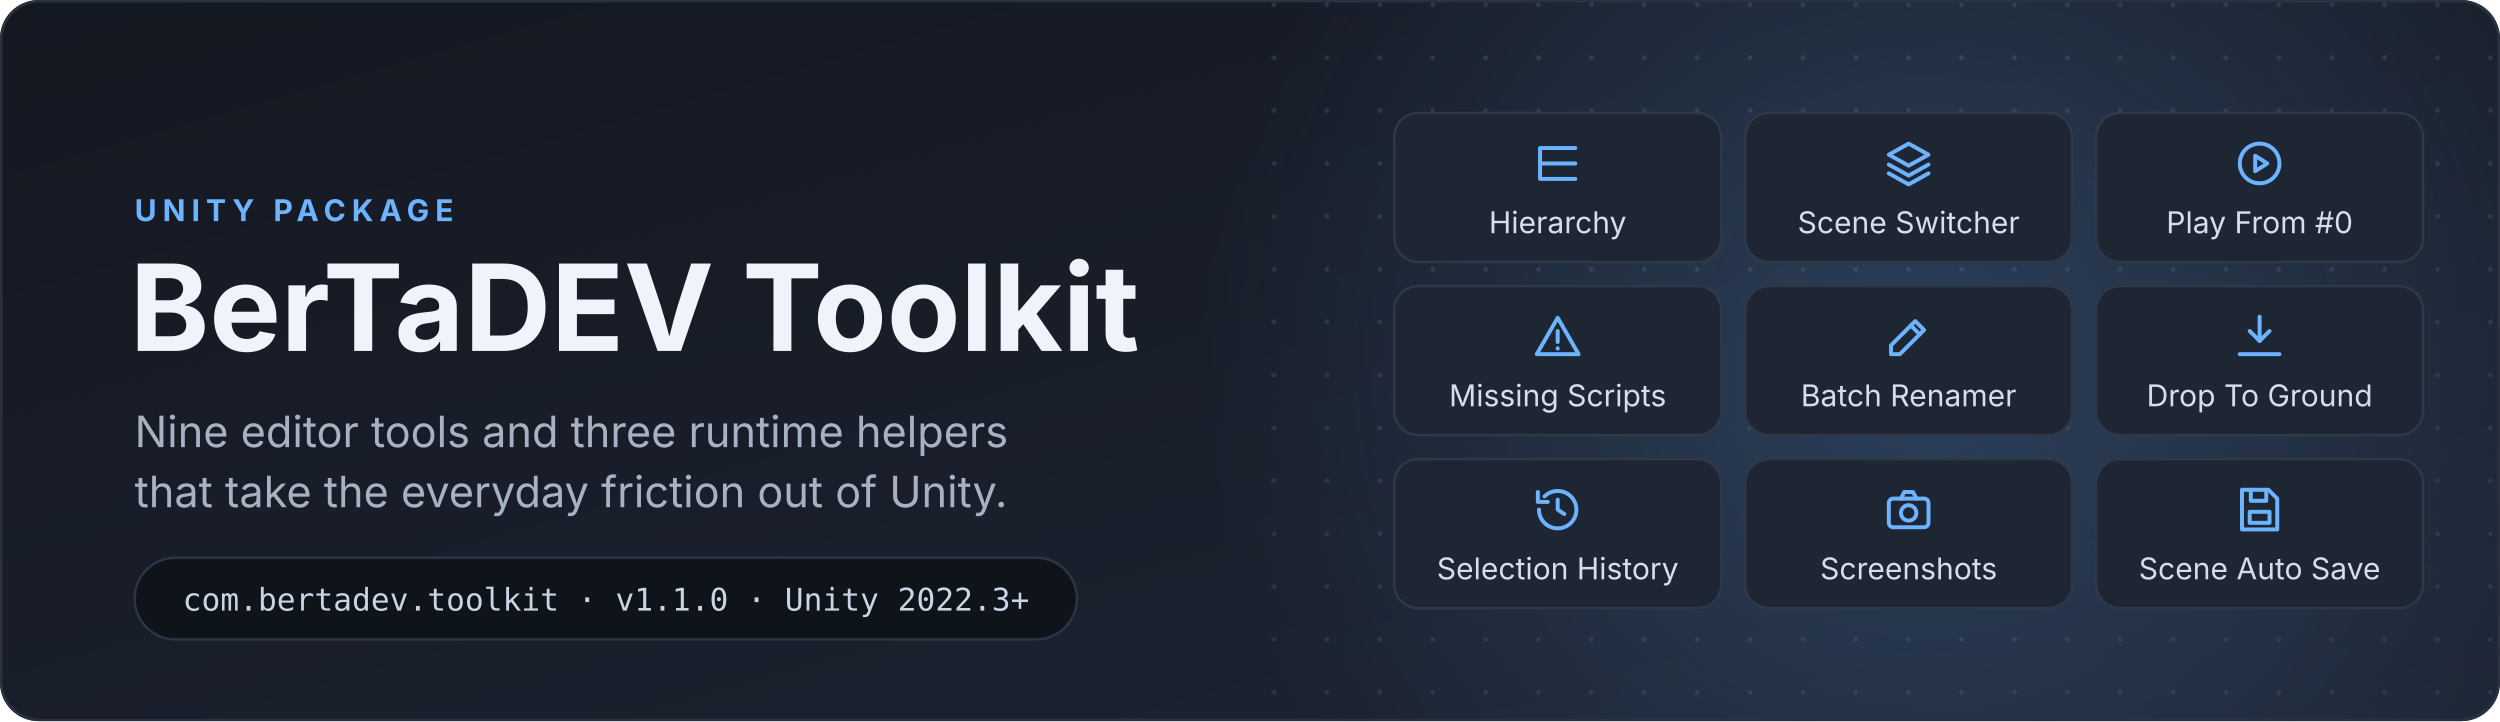
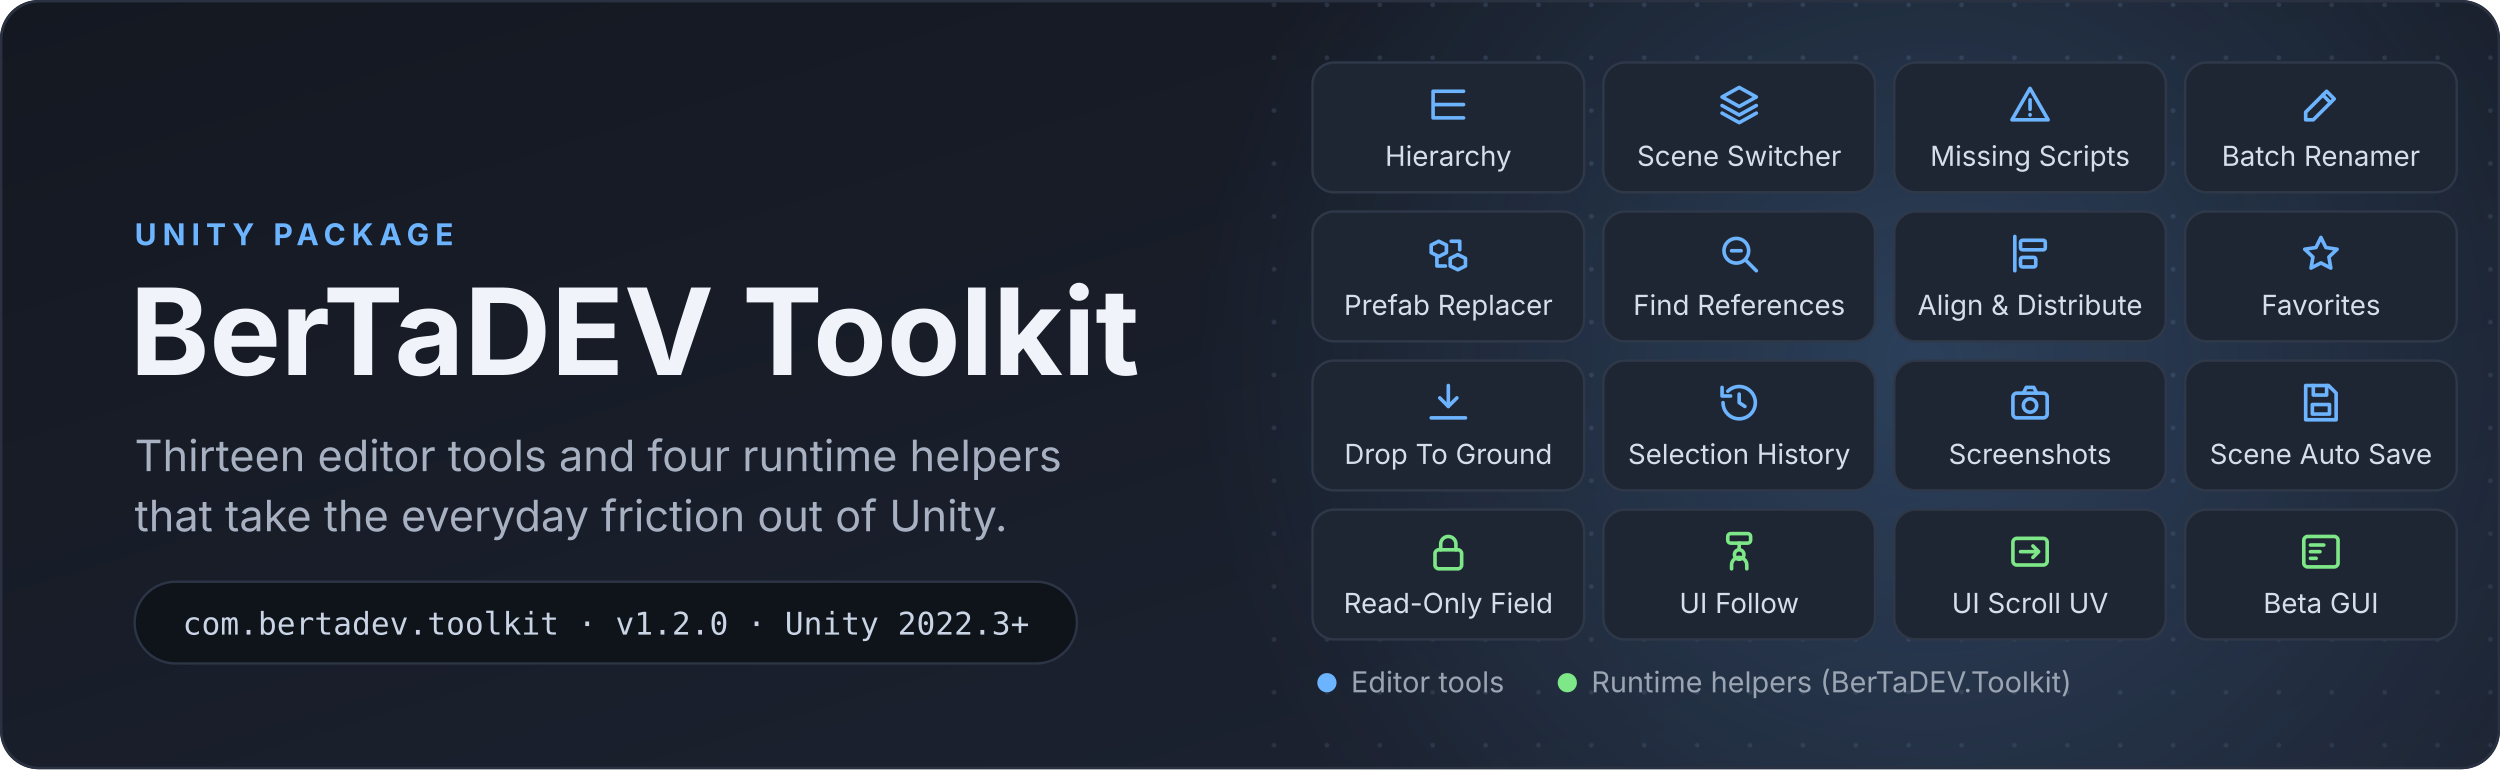
- <svg xmlns="http://www.w3.org/2000/svg" width="1040" height="300" viewBox="0 0 1040 300">
+ <svg xmlns="http://www.w3.org/2000/svg" width="1040" height="320" viewBox="0 0 1040 320">
  <defs>
    <filter id="shadow" x="-10%" y="-10%" width="120%" height="130%">
      <feDropShadow dx="0" dy="6" stdDeviation="9" flood-color="#000" flood-opacity="0.45" />
    </filter>
    <linearGradient id="bg" x1="0" y1="0" x2="1" y2="1">
      <stop offset="0" stop-color="#141821" />
      <stop offset="1" stop-color="#1D2433" />
    </linearGradient>
    <radialGradient id="glow" cx="0.5" cy="0.5" r="0.5">
      <stop offset="0" stop-color="#6CB4FF" stop-opacity="0.22" />
      <stop offset="1" stop-color="#6CB4FF" stop-opacity="0" />
    </radialGradient>
    <pattern id="dots" width="22" height="22" patternUnits="userSpaceOnUse">
      <circle cx="2" cy="2" r="1" fill="#2A3242" />
    </pattern>
    <clipPath id="clip">
-       <rect x="0" y="0" width="1040" height="300" rx="16" />
+       <rect x="0" y="0" width="1040" height="320" rx="16" />
    </clipPath>
  </defs>
  <style>
text { font-family: 'Segoe UI', Inter, -apple-system, BlinkMacSystemFont, 'Helvetica Neue', Arial, sans-serif; }
.mono { font-family: 'Cascadia Code', Consolas, 'SFMono-Regular', Menlo, monospace; }
</style>
  <g clip-path="url(#clip)">
-     <rect x="0" y="0" width="1040" height="300" fill="url(#bg)" />
-     <rect x="520" y="0" width="520" height="300" fill="url(#dots)" />
+     <rect x="0" y="0" width="1040" height="320" fill="url(#bg)" />
+     <rect x="520" y="0" width="520" height="320" fill="url(#dots)" />
    <circle cx="800" cy="150" r="300" fill="url(#glow)" />
  </g>
-   <rect x="0.5" y="0.5" width="1039" height="299" fill="none" rx="16" stroke="#2A3242" stroke-width="1" />
-   <text x="56" y="92" font-size="12.5" fill="#6CB4FF" font-weight="700" letter-spacing="2.5">UNITY PACKAGE</text>
-   <text x="54" y="146" font-size="50" fill="#F0F4FA" font-weight="700">BerTaDEV Toolkit</text>
-   <text x="56" y="186" font-size="18" fill="#A7B1C2">Nine editor tools and three runtime helpers</text>
-   <text x="56" y="211" font-size="18" fill="#A7B1C2">that take the everyday friction out of Unity.</text>
-   <rect x="56" y="232" width="392" height="34" fill="#0F131A" rx="17" stroke="#2C3546" stroke-width="1" />
-   <text x="76" y="254" font-size="13" fill="#C9D4E5" class="mono">com.bertadev.toolkit  ·  v1.1.0  ·  Unity 2022.3+</text>
-   <rect x="580" y="47" width="136" height="62" fill="#1F2633" rx="10" stroke="#2E3848" stroke-width="1" />
-   <g transform="translate(637.0,57) scale(0.9166667)" fill="none" stroke="#6CB4FF" stroke-width="1.8" stroke-linecap="round" stroke-linejoin="round">
+   <rect x="0.5" y="0.5" width="1039" height="319" fill="none" rx="16" stroke="#2A3242" stroke-width="1" />
+   <text x="56" y="102" font-size="12.5" fill="#6CB4FF" font-weight="700" letter-spacing="2.5">UNITY PACKAGE</text>
+   <text x="54" y="156" font-size="50" fill="#F0F4FA" font-weight="700">BerTaDEV Toolkit</text>
+   <text x="56" y="196" font-size="18" fill="#A7B1C2">Thirteen editor tools and four runtime helpers</text>
+   <text x="56" y="221" font-size="18" fill="#A7B1C2">that take the everyday friction out of Unity.</text>
+   <rect x="56" y="242" width="392" height="34" fill="#0F131A" rx="17" stroke="#2C3546" stroke-width="1" />
+   <text x="76" y="264" font-size="13" fill="#C9D4E5" class="mono">com.bertadev.toolkit  ·  v1.2.0  ·  Unity 2022.3+</text>
+   <rect x="546" y="26" width="113" height="54" fill="#1F2633" rx="9" stroke="#2E3848" stroke-width="1" />
+   <g transform="translate(593.0,34) scale(0.7916667)" fill="none" stroke="#6CB4FF" stroke-width="1.9" stroke-linecap="round" stroke-linejoin="round">
    <path d="M4 5h16M8 12h12M8 19h12M4 5v14h4M4 12h4" />
  </g>
-   <text x="648.0" y="97" font-size="12.5" fill="#D5DEEA" text-anchor="middle">Hierarchy</text>
-   <rect x="726" y="47" width="136" height="62" fill="#1F2633" rx="10" stroke="#2E3848" stroke-width="1" />
-   <g transform="translate(783.0,57) scale(0.9166667)" fill="none" stroke="#6CB4FF" stroke-width="1.8" stroke-linecap="round" stroke-linejoin="round">
+   <text x="602.5" y="69" font-size="11.5" fill="#D5DEEA" text-anchor="middle">Hierarchy</text>
+   <rect x="667" y="26" width="113" height="54" fill="#1F2633" rx="9" stroke="#2E3848" stroke-width="1" />
+   <g transform="translate(714.0,34) scale(0.7916667)" fill="none" stroke="#6CB4FF" stroke-width="1.9" stroke-linecap="round" stroke-linejoin="round">
    <path d="M12 3 21 8 12 13 3 8z" />
    <path d="M3 12.5 12 17.5 21 12.5" />
    <path d="M3 16.5 12 21.5 21 16.5" />
  </g>
-   <text x="794.0" y="97" font-size="12.5" fill="#D5DEEA" text-anchor="middle">Scene Switcher</text>
-   <rect x="872" y="47" width="136" height="62" fill="#1F2633" rx="10" stroke="#2E3848" stroke-width="1" />
-   <g transform="translate(929.0,57) scale(0.9166667)" fill="none" stroke="#6CB4FF" stroke-width="1.8" stroke-linecap="round" stroke-linejoin="round">
-     <circle cx="12" cy="12" r="9" />
-     <path d="M10 8.5 15.5 12 10 15.5z" />
-   </g>
-   <text x="940.0" y="97" font-size="12.5" fill="#D5DEEA" text-anchor="middle">Play From #0</text>
-   <rect x="580" y="119" width="136" height="62" fill="#1F2633" rx="10" stroke="#2E3848" stroke-width="1" />
-   <g transform="translate(637.0,129) scale(0.9166667)" fill="none" stroke="#6CB4FF" stroke-width="1.8" stroke-linecap="round" stroke-linejoin="round">
+   <text x="723.5" y="69" font-size="11.5" fill="#D5DEEA" text-anchor="middle">Scene Switcher</text>
+   <rect x="788" y="26" width="113" height="54" fill="#1F2633" rx="9" stroke="#2E3848" stroke-width="1" />
+   <g transform="translate(835.0,34) scale(0.7916667)" fill="none" stroke="#6CB4FF" stroke-width="1.9" stroke-linecap="round" stroke-linejoin="round">
    <path d="M12 3.5 21.5 20H2.5z" />
    <path d="M12 9.5v5M12 17.3v.2" />
  </g>
-   <text x="648.0" y="169" font-size="12.5" fill="#D5DEEA" text-anchor="middle">Missing Scripts</text>
-   <rect x="726" y="119" width="136" height="62" fill="#1F2633" rx="10" stroke="#2E3848" stroke-width="1" />
-   <g transform="translate(783.0,129) scale(0.9166667)" fill="none" stroke="#6CB4FF" stroke-width="1.8" stroke-linecap="round" stroke-linejoin="round">
+   <text x="844.5" y="69" font-size="11.5" fill="#D5DEEA" text-anchor="middle">Missing Scripts</text>
+   <rect x="909" y="26" width="113" height="54" fill="#1F2633" rx="9" stroke="#2E3848" stroke-width="1" />
+   <g transform="translate(956.0,34) scale(0.7916667)" fill="none" stroke="#6CB4FF" stroke-width="1.9" stroke-linecap="round" stroke-linejoin="round">
    <path d="M4 20h4L19 9l-4-4L4 16z" />
    <path d="M13 7l4 4" />
  </g>
-   <text x="794.0" y="169" font-size="12.5" fill="#D5DEEA" text-anchor="middle">Batch Renamer</text>
-   <rect x="872" y="119" width="136" height="62" fill="#1F2633" rx="10" stroke="#2E3848" stroke-width="1" />
-   <g transform="translate(929.0,129) scale(0.9166667)" fill="none" stroke="#6CB4FF" stroke-width="1.8" stroke-linecap="round" stroke-linejoin="round">
+   <text x="965.5" y="69" font-size="11.5" fill="#D5DEEA" text-anchor="middle">Batch Renamer</text>
+   <rect x="546" y="88" width="113" height="54" fill="#1F2633" rx="9" stroke="#2E3848" stroke-width="1" />
+   <g transform="translate(593.0,96) scale(0.7916667)" fill="none" stroke="#6CB4FF" stroke-width="1.9" stroke-linecap="round" stroke-linejoin="round">
+     <path d="M3 7.5 7 5.5l4 2v4l-4 2-4-2z" />
+     <path d="M13 14.5l4-2 4 2v4l-4 2-4-2z" />
+     <path d="M13.5 5.5H18v4.5" />
+     <path d="M10.5 18.5H6V14" />
+   </g>
+   <text x="602.5" y="131" font-size="11.5" fill="#D5DEEA" text-anchor="middle">Prefab Replacer</text>
+   <rect x="667" y="88" width="113" height="54" fill="#1F2633" rx="9" stroke="#2E3848" stroke-width="1" />
+   <g transform="translate(714.0,96) scale(0.7916667)" fill="none" stroke="#6CB4FF" stroke-width="1.9" stroke-linecap="round" stroke-linejoin="round">
+     <circle cx="10.5" cy="10.5" r="6.5" />
+     <path d="M15.5 15.5 21 21" />
+     <path d="M8 10.5h5" />
+   </g>
+   <text x="723.5" y="131" font-size="11.5" fill="#D5DEEA" text-anchor="middle">Find References</text>
+   <rect x="788" y="88" width="113" height="54" fill="#1F2633" rx="9" stroke="#2E3848" stroke-width="1" />
+   <g transform="translate(835.0,96) scale(0.7916667)" fill="none" stroke="#6CB4FF" stroke-width="1.9" stroke-linecap="round" stroke-linejoin="round">
+     <path d="M4 3v18" />
+     <rect x="7" y="5" width="13" height="5" rx="1" />
+     <rect x="7" y="14" width="8" height="5" rx="1" />
+   </g>
+   <text x="844.5" y="131" font-size="11.5" fill="#D5DEEA" text-anchor="middle">Align &amp; Distribute</text>
+   <rect x="909" y="88" width="113" height="54" fill="#1F2633" rx="9" stroke="#2E3848" stroke-width="1" />
+   <g transform="translate(956.0,96) scale(0.7916667)" fill="none" stroke="#6CB4FF" stroke-width="1.9" stroke-linecap="round" stroke-linejoin="round">
+     <path d="M12 3.5l2.6 5.3 5.9.9-4.3 4.1 1 5.8L12 16.9l-5.2 2.7 1-5.8-4.3-4.1 5.9-.9z" />
+   </g>
+   <text x="965.5" y="131" font-size="11.5" fill="#D5DEEA" text-anchor="middle">Favorites</text>
+   <rect x="546" y="150" width="113" height="54" fill="#1F2633" rx="9" stroke="#2E3848" stroke-width="1" />
+   <g transform="translate(593.0,158) scale(0.7916667)" fill="none" stroke="#6CB4FF" stroke-width="1.9" stroke-linecap="round" stroke-linejoin="round">
    <path d="M12 3v11" />
    <path d="M7.5 9.5 12 14l4.5-4.5" />
    <path d="M3 20h18" />
  </g>
-   <text x="940.0" y="169" font-size="12.5" fill="#D5DEEA" text-anchor="middle">Drop To Ground</text>
-   <rect x="580" y="191" width="136" height="62" fill="#1F2633" rx="10" stroke="#2E3848" stroke-width="1" />
-   <g transform="translate(637.0,201) scale(0.9166667)" fill="none" stroke="#6CB4FF" stroke-width="1.8" stroke-linecap="round" stroke-linejoin="round">
+   <text x="602.5" y="193" font-size="11.5" fill="#D5DEEA" text-anchor="middle">Drop To Ground</text>
+   <rect x="667" y="150" width="113" height="54" fill="#1F2633" rx="9" stroke="#2E3848" stroke-width="1" />
+   <g transform="translate(714.0,158) scale(0.7916667)" fill="none" stroke="#6CB4FF" stroke-width="1.9" stroke-linecap="round" stroke-linejoin="round">
    <path d="M3.5 12a8.5 8.5 0 1 0 2.5-6" />
    <path d="M3 4v4.5h4.5" />
    <path d="M12 7.5V12l3 2" />
  </g>
-   <text x="648.0" y="241" font-size="12.5" fill="#D5DEEA" text-anchor="middle">Selection History</text>
-   <rect x="726" y="191" width="136" height="62" fill="#1F2633" rx="10" stroke="#2E3848" stroke-width="1" />
-   <g transform="translate(783.0,201) scale(0.9166667)" fill="none" stroke="#6CB4FF" stroke-width="1.8" stroke-linecap="round" stroke-linejoin="round">
+   <text x="723.5" y="193" font-size="11.5" fill="#D5DEEA" text-anchor="middle">Selection History</text>
+   <rect x="788" y="150" width="113" height="54" fill="#1F2633" rx="9" stroke="#2E3848" stroke-width="1" />
+   <g transform="translate(835.0,158) scale(0.7916667)" fill="none" stroke="#6CB4FF" stroke-width="1.9" stroke-linecap="round" stroke-linejoin="round">
    <rect x="3" y="7" width="18" height="13" rx="2" />
    <path d="M8.5 7l1.5-3h4l1.5 3" />
    <circle cx="12" cy="13.5" r="3.5" />
  </g>
-   <text x="794.0" y="241" font-size="12.5" fill="#D5DEEA" text-anchor="middle">Screenshots</text>
-   <rect x="872" y="191" width="136" height="62" fill="#1F2633" rx="10" stroke="#2E3848" stroke-width="1" />
-   <g transform="translate(929.0,201) scale(0.9166667)" fill="none" stroke="#6CB4FF" stroke-width="1.8" stroke-linecap="round" stroke-linejoin="round">
+   <text x="844.5" y="193" font-size="11.5" fill="#D5DEEA" text-anchor="middle">Screenshots</text>
+   <rect x="909" y="150" width="113" height="54" fill="#1F2633" rx="9" stroke="#2E3848" stroke-width="1" />
+   <g transform="translate(956.0,158) scale(0.7916667)" fill="none" stroke="#6CB4FF" stroke-width="1.9" stroke-linecap="round" stroke-linejoin="round">
    <path d="M5 3h11l4 4v14H4V3z" />
    <path d="M8 3v5h7V3" />
    <rect x="7.5" y="13" width="9" height="5" />
  </g>
-   <text x="940.0" y="241" font-size="12.5" fill="#D5DEEA" text-anchor="middle">Scene Auto Save</text>
+   <text x="965.5" y="193" font-size="11.5" fill="#D5DEEA" text-anchor="middle">Scene Auto Save</text>
+   <rect x="546" y="212" width="113" height="54" fill="#1F2633" rx="9" stroke="#2E3848" stroke-width="1" />
+   <g transform="translate(593.0,220) scale(0.7916667)" fill="none" stroke="#7EE787" stroke-width="1.9" stroke-linecap="round" stroke-linejoin="round">
+     <rect x="5" y="11" width="14" height="10" rx="2" />
+     <path d="M8 11V8a4 4 0 0 1 8 0v3" />
+   </g>
+   <text x="602.5" y="255" font-size="11.5" fill="#D5DEEA" text-anchor="middle">Read-Only Field</text>
+   <rect x="667" y="212" width="113" height="54" fill="#1F2633" rx="9" stroke="#2E3848" stroke-width="1" />
+   <g transform="translate(714.0,220) scale(0.7916667)" fill="none" stroke="#7EE787" stroke-width="1.9" stroke-linecap="round" stroke-linejoin="round">
+     <rect x="6" y="2.5" width="12" height="5" rx="1.5" />
+     <path d="M12 7.5v3" />
+     <circle cx="12" cy="13.5" r="2.5" />
+     <path d="M8 21v-2a4 4 0 0 1 8 0v2" />
+   </g>
+   <text x="723.5" y="255" font-size="11.5" fill="#D5DEEA" text-anchor="middle">UI Follow</text>
+   <rect x="788" y="212" width="113" height="54" fill="#1F2633" rx="9" stroke="#2E3848" stroke-width="1" />
+   <g transform="translate(835.0,220) scale(0.7916667)" fill="none" stroke="#7EE787" stroke-width="1.9" stroke-linecap="round" stroke-linejoin="round">
+     <rect x="3" y="5" width="18" height="14" rx="2" />
+     <path d="M7 12h9" />
+     <path d="M13.5 9l3 3-3 3" />
+   </g>
+   <text x="844.5" y="255" font-size="11.5" fill="#D5DEEA" text-anchor="middle">UI Scroll UV</text>
+   <rect x="909" y="212" width="113" height="54" fill="#1F2633" rx="9" stroke="#2E3848" stroke-width="1" />
+   <g transform="translate(956.0,220) scale(0.7916667)" fill="none" stroke="#7EE787" stroke-width="1.9" stroke-linecap="round" stroke-linejoin="round">
+     <rect x="3" y="4" width="18" height="16" rx="2" />
+     <path d="M6.5 8.5h7M6.5 12h5" />
+     <path d="M6.5 15.5h3" />
+   </g>
+   <text x="965.5" y="255" font-size="11.5" fill="#D5DEEA" text-anchor="middle">Beta GUI</text>
+   <circle cx="552" cy="284" r="4" fill="#6CB4FF" />
+   <text x="562" y="288" font-size="12" fill="#9AA4B2">Editor tools</text>
+   <circle cx="652" cy="284" r="4" fill="#7EE787" />
+   <text x="662" y="288" font-size="12" fill="#9AA4B2">Runtime helpers (BerTaDEV.Toolkit)</text>
</svg>
